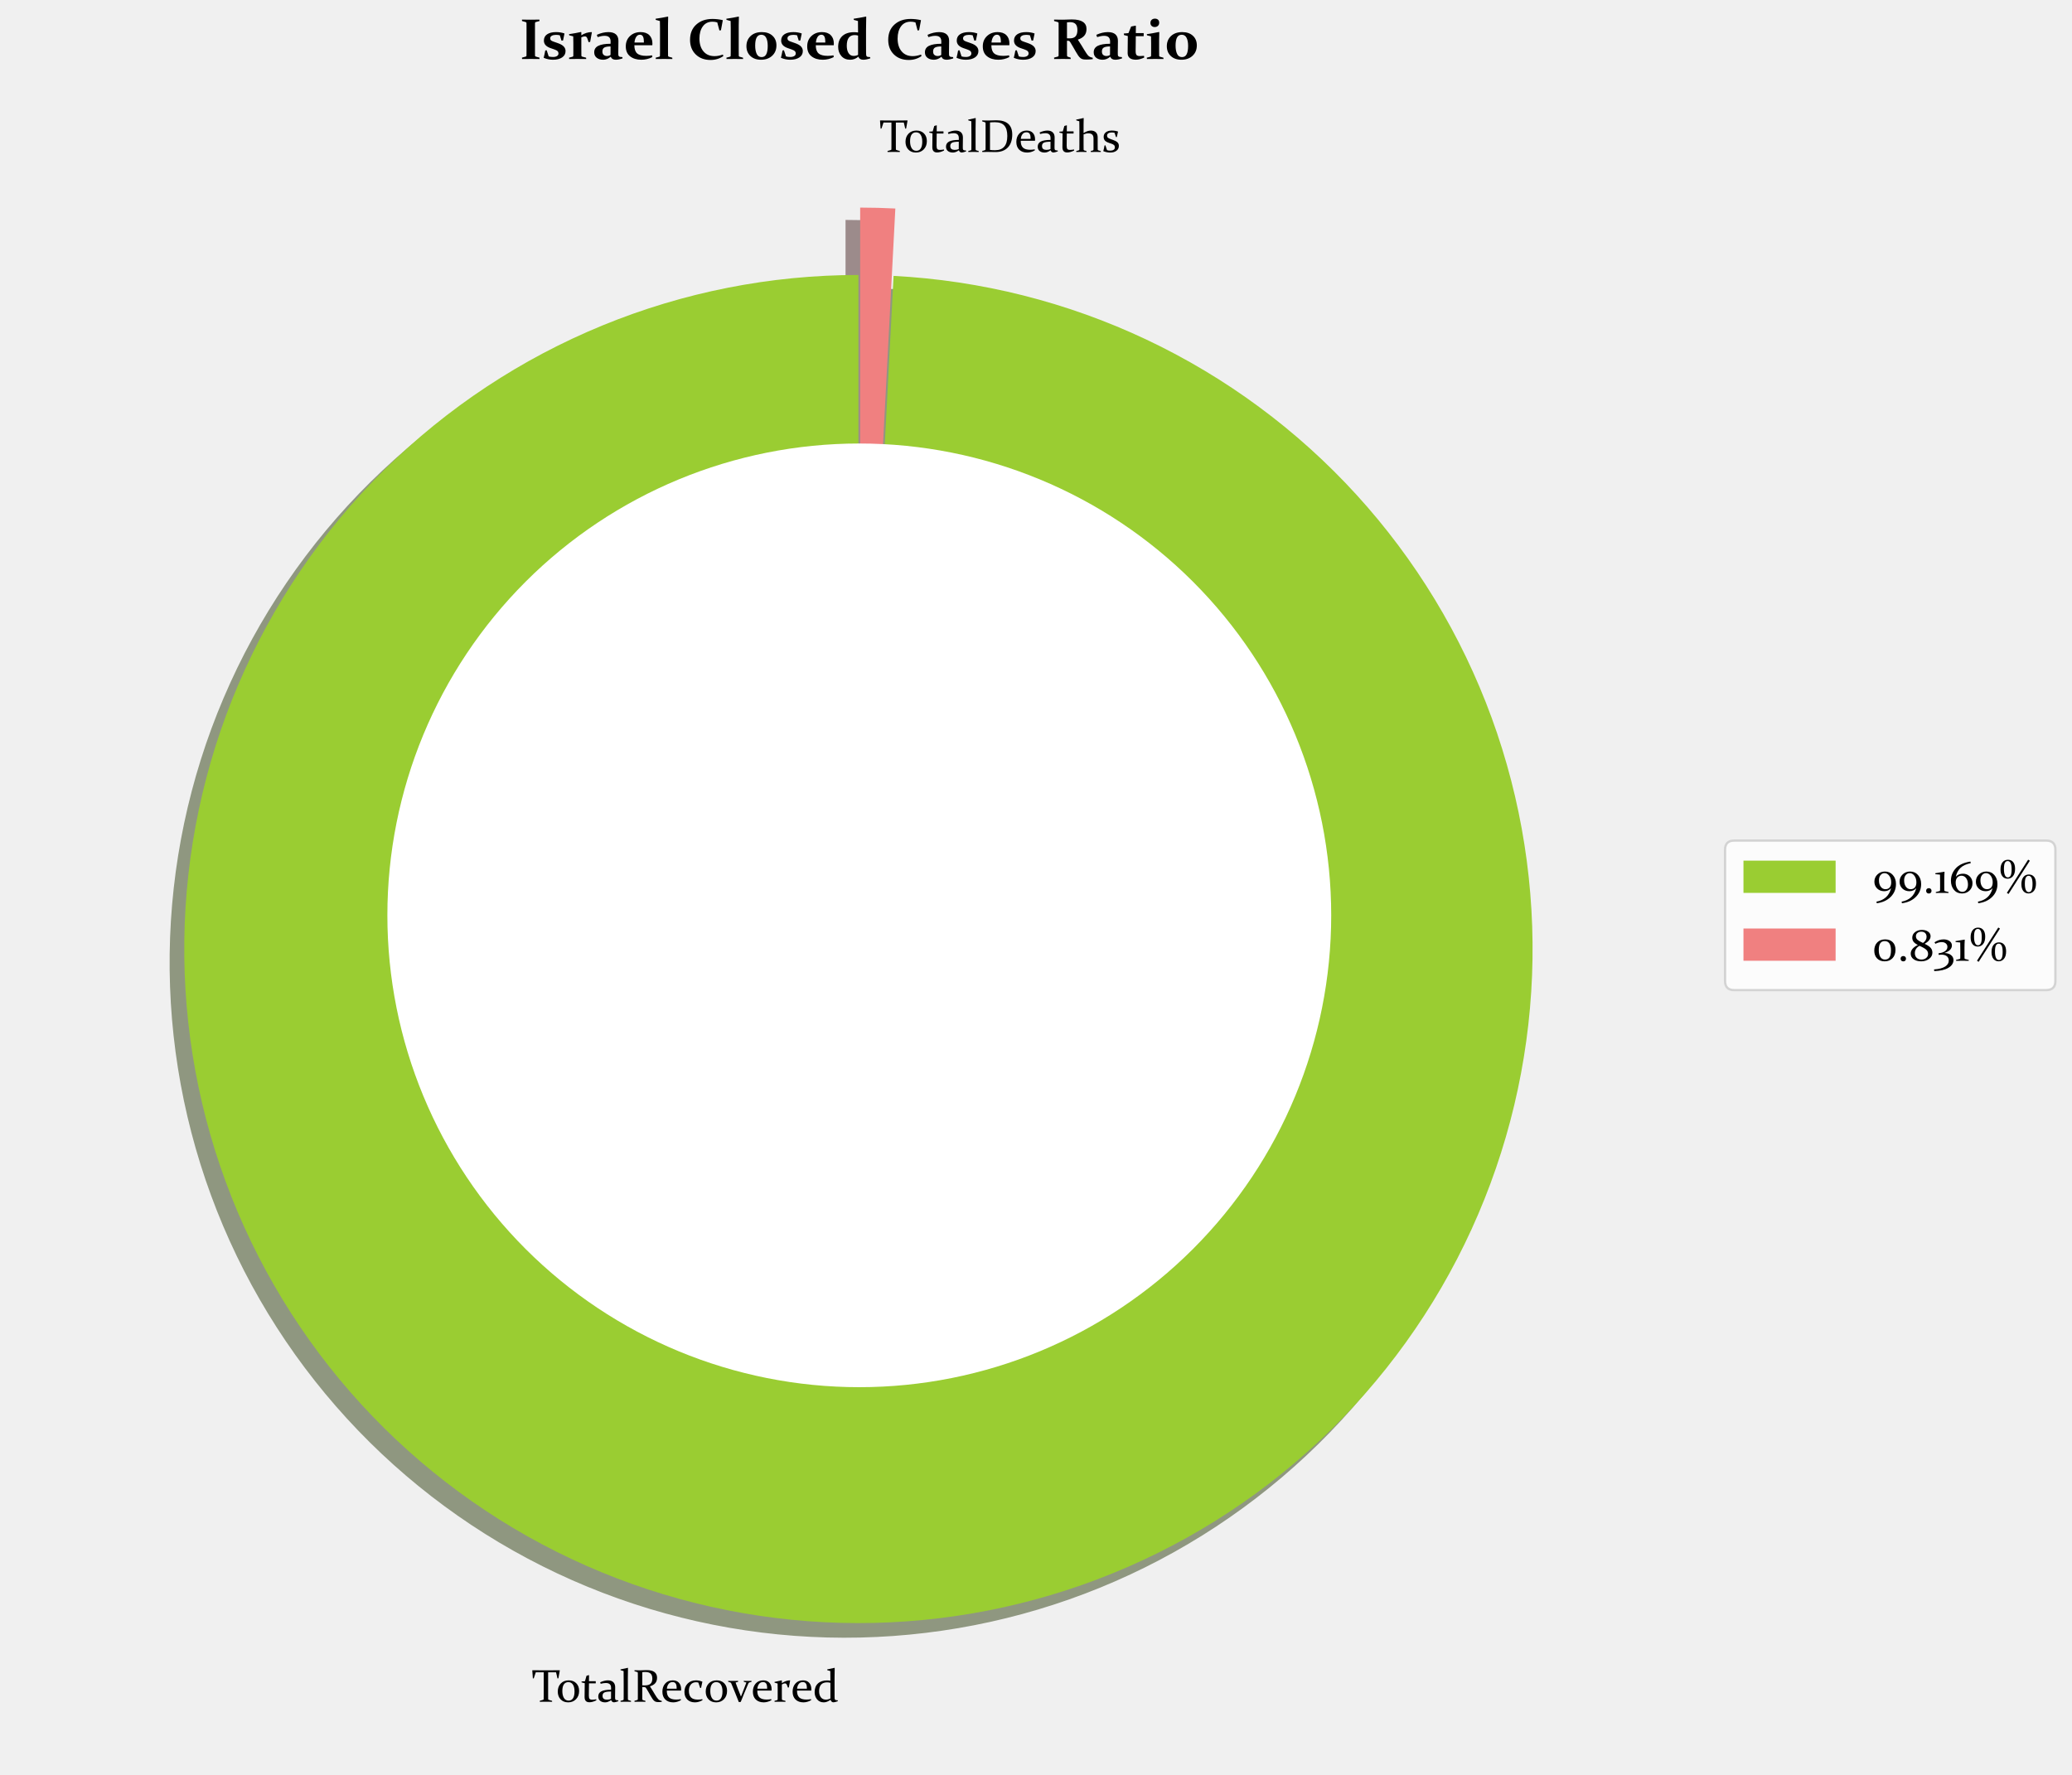
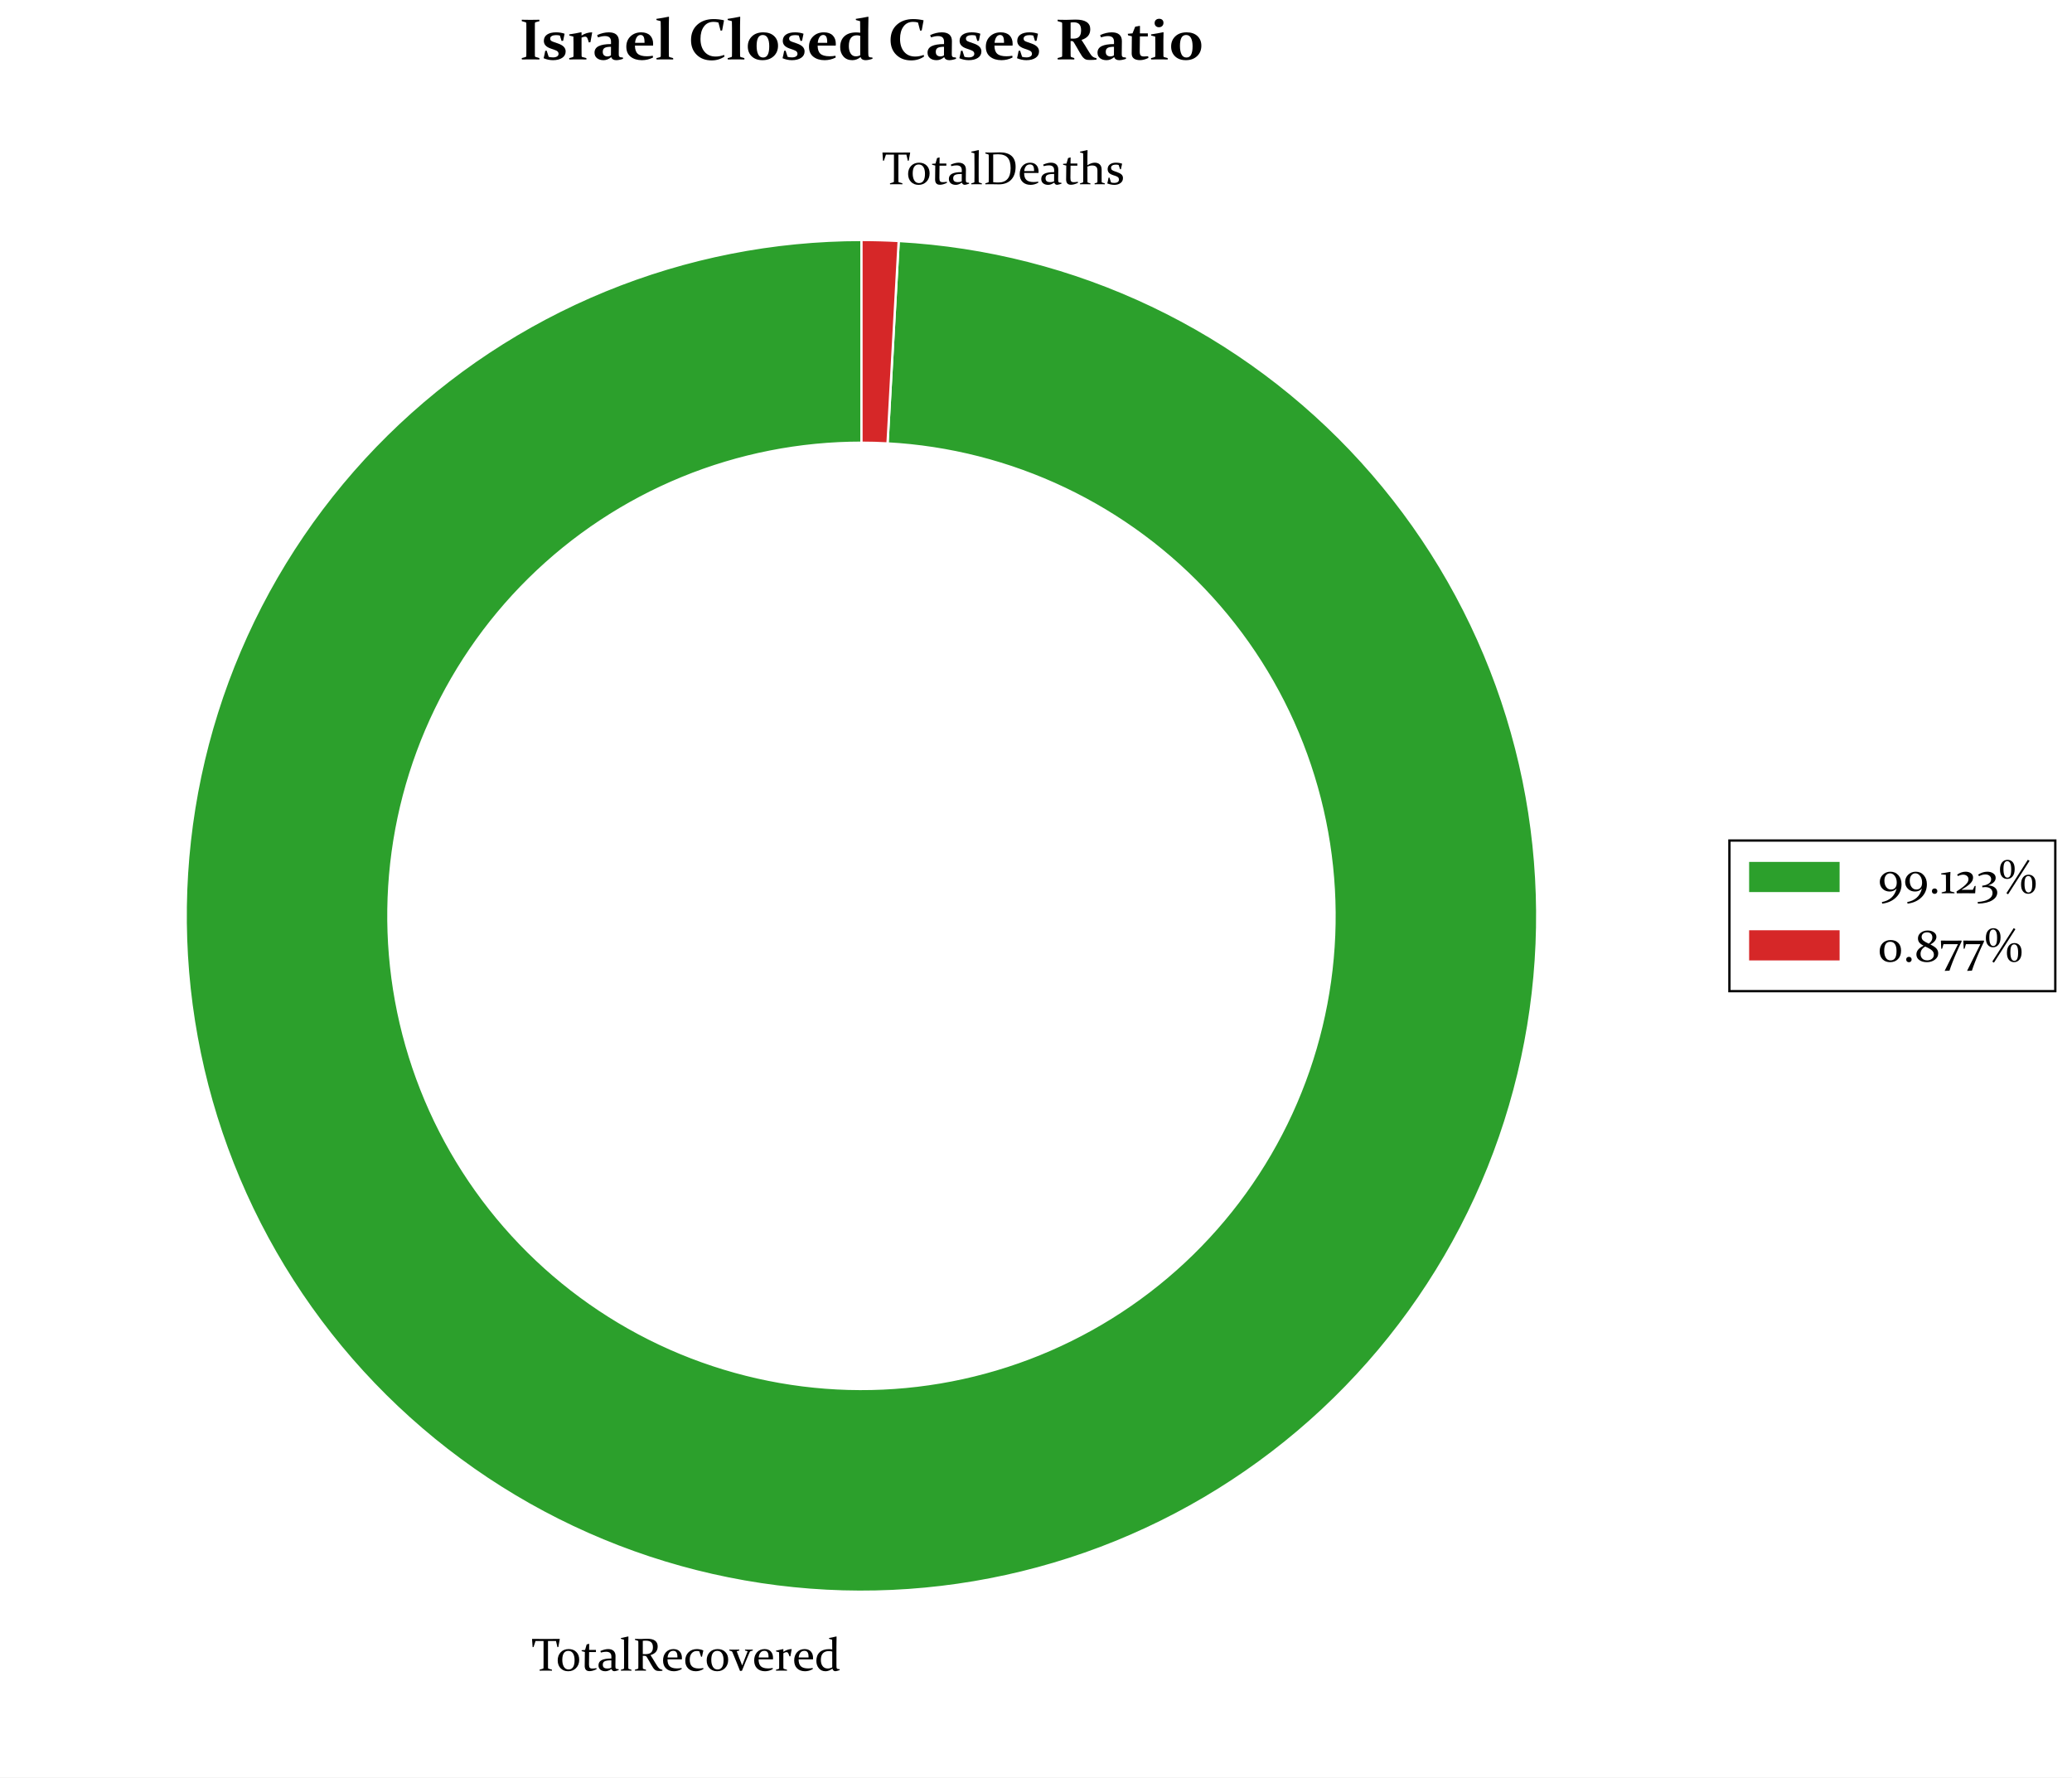
- <svg xmlns="http://www.w3.org/2000/svg" xmlns:xlink="http://www.w3.org/1999/xlink" height="770.4pt" version="1.1" viewBox="0 0 899.415 770.4" width="899.415pt">
+ <svg xmlns="http://www.w3.org/2000/svg" xmlns:xlink="http://www.w3.org/1999/xlink" height="766.08pt" version="1.1" viewBox="0 0 893.164 766.08" width="893.164pt">
  <defs>
    <style type="text/css">*{stroke-linecap:butt;stroke-linejoin:round;}</style>
  </defs>
  <g id="figure_1">
    <g id="patch_1">
-       <path d="M 0 770.4  L 899.415 770.4  L 899.415 0  L 0 0  z " style="fill:none;" />
+       <path d="M 0 766.08  L 893.164 766.08  L 893.164 0  L 0 0  z " style="fill:#ffffff;" />
    </g>
    <g id="axes_1">
      <g id="patch_2">
-         <path d="M 366.768 125.235  C 328.66 125.235 290.916 132.679 255.661 147.147  C 220.406 161.616 188.315 182.832 161.193 209.602  C 134.071 236.373 112.438 268.185 97.511 303.248  C 82.584 338.311 74.648 375.954 74.151 414.059  C 73.654 452.164 80.604 490.002 94.612 525.442  C 108.619 560.883 129.415 593.249 155.829 620.717  C 182.243 648.186 213.77 670.233 248.635 685.616  C 283.501 701 321.037 709.426 359.133 710.42  C 397.228 711.414 435.153 704.958 470.773 691.414  C 506.394 677.87 539.028 657.498 566.839 631.445  C 594.65 605.391 617.106 574.155 632.943 539.493  C 648.78 504.831 657.695 467.408 659.186 429.329  C 660.677 391.25 654.716 353.244 641.639 317.45  C 628.561 281.656 608.616 248.758 582.928 220.61  C 557.239 192.461 526.298 169.6 491.846 153.312  C 457.394 137.024 420.09 127.621 382.034 125.633  L 366.768 417.877  L 366.768 125.235  z " style="fill:#2e3e0f;opacity:0.5;stroke:#2e3e0f;stroke-linejoin:miter;" />
+         <path d="M 371.343 103.423  C 333.425 103.423 295.87 110.826 260.79 125.216  C 225.709 139.605 193.773 160.706 166.777 187.332  C 139.781 213.958 118.242 245.601 103.37 280.48  C 88.499 315.359 80.579 352.809 80.056 390.722  C 79.534 428.636 86.418 466.289 100.323 501.565  C 114.227 536.841 134.886 569.065 161.138 596.425  C 187.39 623.785 218.732 645.759 253.403 661.109  C 288.074 676.46 325.41 684.896 363.313 685.941  C 401.216 686.986 438.961 680.621 474.425 667.204  C 509.889 653.787 542.395 633.574 570.114 607.702  C 597.833 581.83 620.237 550.793 636.064 516.337  C 651.891 481.881 660.841 444.664 662.408 406.78  C 663.975 368.895 658.131 331.066 645.204 295.42  C 632.277 259.775 612.514 226.993 587.027 198.92  C 561.539 170.847 530.814 148.018 496.58 131.717  C 462.345 115.416 425.255 105.955 387.396 103.866  L 382.58 191.127  C 409.081 192.59 435.044 199.213 459.009 210.623  C 482.973 222.034 504.48 238.014 522.321 257.665  C 540.163 277.316 553.997 300.263 563.046 325.215  C 572.095 350.167 576.186 376.647 575.088 403.167  C 573.991 429.686 567.727 455.738 556.648 479.857  C 545.569 503.976 529.886 525.702 510.483 543.812  C 491.079 561.923 468.325 576.072 443.5 585.464  C 418.675 594.856 392.254 599.311 365.722 598.58  C 339.19 597.848 313.054 591.943 288.785 581.198  C 264.515 570.452 242.576 555.071 224.199 535.919  C 205.823 516.767 191.362 494.21 181.629 469.517  C 171.896 444.824 167.076 418.466 167.442 391.927  C 167.808 365.387 173.352 339.173 183.762 314.757  C 194.172 290.342 209.25 268.192 228.147 249.554  C 247.044 230.916 269.399 216.145 293.956 206.072  C 318.512 195.999 344.801 190.817 371.343 190.817  L 371.343 103.423  z " style="fill:#2ca02c;stroke:#ffffff;stroke-linejoin:miter;" />
      </g>
      <g id="patch_3">
-         <path d="M 382.797 96.379  C 380.255 96.246 377.712 96.147 375.167 96.08  C 372.622 96.014 370.077 95.981 367.532 95.981  L 367.532 388.623  L 382.797 96.379  z " style="fill:#482626;opacity:0.5;stroke:#482626;stroke-linejoin:miter;" />
-       </g>
-       <g id="patch_4">
-         <path d="M 372.621 119.382  C 334.513 119.382 296.769 126.826 261.514 141.294  C 226.259 155.763 194.168 176.979 167.046 203.75  C 139.924 230.52 118.291 262.332 103.364 297.395  C 88.436 332.458 80.501 370.101 80.004 408.206  C 79.506 446.311 86.457 484.149 100.464 519.59  C 114.472 555.03 135.268 587.396 161.682 614.865  C 188.096 642.333 219.623 664.38 254.488 679.763  C 289.354 695.147 326.89 703.573 364.986 704.567  C 403.081 705.561 441.006 699.105 476.626 685.561  C 512.247 672.017 544.881 651.645 572.692 625.592  C 600.503 599.539 622.959 568.302 638.796 533.64  C 654.633 498.979 663.548 461.555 665.039 423.476  C 666.53 385.397 660.569 347.391 647.491 311.597  C 634.414 275.803 614.469 242.906 588.781 214.757  C 563.092 186.608 532.151 163.747 497.699 147.459  C 463.247 131.171 425.943 121.769 387.887 119.781  L 372.621 412.024  L 372.621 119.382  z " style="fill:#9acd32;" />
-       </g>
-       <g id="patch_5">
-         <path d="M 388.65 90.526  C 386.108 90.394 383.565 90.294 381.02 90.228  C 378.475 90.161 375.93 90.128 373.384 90.128  L 373.385 382.77  L 388.65 90.526  z " style="fill:#f08080;" />
-       </g>
-       <g id="patch_6">
-         <path clip-path="url(#p1828c6e954)" d="M 373.003 602.247  C 427.329 602.247 479.438 580.663 517.853 542.248  C 556.268 503.833 577.852 451.724 577.852 397.397  C 577.852 343.071 556.268 290.962 517.853 252.547  C 479.438 214.132 427.329 192.548 373.003 192.548  C 318.676 192.548 266.567 214.132 228.152 252.547  C 189.737 290.962 168.153 343.071 168.153 397.397  C 168.153 451.724 189.737 503.833 228.152 542.248  C 266.567 580.663 318.676 602.247 373.003 602.247  z " style="fill:#ffffff;" />
+         <path d="M 387.396 103.866  C 384.723 103.718 382.048 103.608 379.372 103.534  C 376.696 103.46 374.02 103.423 371.343 103.423  L 371.343 190.817  C 373.217 190.817 375.09 190.843 376.963 190.895  C 378.836 190.946 380.709 191.024 382.58 191.127  L 387.396 103.866  z " style="fill:#d62728;stroke:#ffffff;stroke-linejoin:miter;" />
      </g>
      <g id="matplotlib.axis_1" />
      <g id="matplotlib.axis_2" />
      <g id="text_1">
-         <g transform="translate(230.8407 738.8056)scale(0.2 -0.2)">
+         <g transform="translate(229.1291 720.0455)scale(0.2 -0.2)">
          <defs>
            <path d="M 30.766 0  Q 24.75 0 17.484 -0.141  L 17.281 1.953  L 24.516 4.109  Q 25.734 4.438 25.781 5.609  Q 25.875 9.328 25.875 15.094  L 25.875 63.812  L 8.641 63.812  L 4.297 50.828  L 2.344 50.484  L 1.078 67.969  L 1.422 68.359  Q 13.422 68.172 24.422 68.172  L 37.453 68.172  Q 48.391 68.172 60.547 68.359  L 60.844 67.969  L 57.766 50.828  L 55.812 50.484  L 52.688 63.812  L 35.453 63.812  L 35.453 15.094  Q 35.453 9.328 35.547 5.609  Q 35.594 4.438 36.812 4.109  L 44.047 1.953  L 44.141 -0.141  Q 36.578 0 30.766 0  z " id="Constantia-84" />
            <path d="M 13.719 23.047  Q 13.719 13.922 17.141 8.172  Q 20.562 2.438 27.297 2.438  Q 33.594 2.438 36.891 7.484  Q 40.188 12.547 40.188 22.469  Q 40.188 31.781 36.719 37.156  Q 33.25 42.531 26.656 42.531  Q 20.406 42.531 17.062 37.688  Q 13.719 32.859 13.719 23.047  z M 50.141 23.484  Q 50.141 12.359 43.422 5.484  Q 36.719 -1.375 26.375 -1.375  Q 16.266 -1.375 10.031 5.094  Q 3.812 11.578 3.812 22.016  Q 3.812 32.766 10.328 39.578  Q 16.844 46.391 27.594 46.391  Q 37.75 46.391 43.938 40.109  Q 50.141 33.844 50.141 23.484  z " id="Constantia-111" />
            <path d="M 17.484 39.938  Q 17.188 23.438 17.188 13.328  Q 17.188 8.25 18.703 6.312  Q 20.219 4.391 24.469 4.391  Q 27.828 4.391 33.25 5.281  L 33.547 3.078  Q 25.094 -1.172 18.453 -1.172  Q 13.141 -1.172 10.547 1.688  Q 7.953 4.547 7.953 10.297  Q 7.953 19.781 8.297 40.234  L 1.562 41.891  L 1.266 43.891  L 8.797 44.531  L 12.156 56.344  Q 14.891 57.078 17.141 57.766  L 17.625 57.422  Q 17.484 51.516 17.484 46.391  L 17.484 44.578  L 32.172 44.578  L 32.172 39.938  z " id="Constantia-116" />
            <path d="M 30.125 22.125  Q 19.438 22.125 15.531 20.016  Q 11.625 17.922 11.625 12.938  Q 11.625 8.297 14.203 6.359  Q 16.797 4.438 21.234 4.438  Q 26.266 4.438 30.031 6.156  z M 6.453 42.234  Q 15.969 46.391 23.297 46.391  Q 30.766 46.391 34.938 42.484  Q 39.109 38.578 39.062 31.203  L 38.812 10.891  Q 38.766 8.406 38.938 6.891  Q 39.109 5.375 39.812 4.562  Q 40.531 3.766 41.938 3.438  Q 43.359 3.125 45.75 3.078  L 46 1.172  Q 43.891 0.344 40.859 -0.484  Q 37.844 -1.312 36.766 -1.312  Q 32.031 -1.312 30.281 3.562  Q 23.438 -1.375 17.391 -1.375  Q 10.594 -1.375 6.469 1.969  Q 2.344 5.328 2.344 11.422  Q 2.344 18.953 9.047 22.516  Q 15.766 26.078 30.125 26.078  L 30.172 29.891  Q 30.219 35.359 27.391 37.984  Q 24.562 40.625 18.703 40.625  Q 14.266 40.625 7.562 38.969  z " id="Constantia-97" />
            <path d="M 2.734 68.5  L 2.484 70.125  Q 11.141 71.781 18.406 73.578  L 18.844 73.188  Q 18.562 65.234 18.562 51.078  L 18.562 19.281  Q 18.562 10.547 18.656 5.219  Q 18.797 3.812 20.016 3.469  L 25.344 1.859  L 25.484 -0.141  Q 18.891 0 14.109 0  Q 9.328 0 2.781 -0.141  L 2.594 1.859  L 8.109 3.469  Q 9.328 3.859 9.422 5.031  Q 9.516 10.547 9.516 17.328  L 9.516 37.406  Q 9.516 55.562 9.328 66.547  z " id="Constantia-108" />
            <path d="M 21.781 14.984  Q 21.781 12.062 21.797 9.719  Q 21.828 7.375 21.875 5.469  Q 21.922 3.953 23.141 3.562  L 28.562 1.953  L 28.719 -0.141  Q 22.906 0 17.094 0  Q 11.188 0 4.984 -0.141  L 4.781 1.953  L 10.797 3.766  Q 12.016 4.109 12.109 5.281  Q 12.156 7.234 12.172 9.641  Q 12.203 12.062 12.203 14.984  L 12.203 54.594  Q 12.203 57.078 12.172 59.078  Q 12.156 61.078 12.109 62.703  Q 12.062 63.969 10.938 64.359  L 4.891 66.266  L 4.781 68.359  Q 11.078 68.172 17.047 68.172  Q 18.219 68.172 20.016 68.234  Q 21.828 68.312 24.422 68.406  Q 27.047 68.5 28.797 68.547  Q 30.562 68.609 31.594 68.609  Q 42.719 68.609 48.281 64.406  Q 53.859 60.203 53.859 52.156  Q 53.859 44.875 50.047 40.359  Q 46.234 35.844 38.422 33.406  Q 41.5 28.719 44.094 24.344  Q 46.688 19.969 48.906 16.328  Q 51.125 12.703 52.969 9.906  Q 54.828 7.125 56.453 5.516  Q 57.281 4.688 58.109 4.078  Q 58.938 3.469 59.844 3.078  Q 60.75 2.688 61.75 2.391  Q 62.75 2.094 63.969 1.812  L 64.109 -0.344  Q 60.594 -0.781 58.203 -0.781  Q 56.203 -0.781 54.688 -0.688  Q 53.172 -0.594 52 -0.297  Q 50.828 0 49.875 0.453  Q 48.922 0.922 48 1.656  Q 46 3.172 44.062 6.031  Q 42.141 8.891 40.062 12.5  Q 37.984 16.109 35.734 20.188  Q 33.5 24.266 31 28.172  Q 30.281 29.344 29.766 30.031  Q 29.25 30.719 28.641 31.109  Q 28.031 31.5 27.219 31.641  Q 26.422 31.781 25.141 31.844  L 21.781 31.938  z M 21.781 35.594  Q 24.75 35.453 27.297 35.453  Q 35.75 35.453 39.672 39.031  Q 43.609 42.625 43.609 50.297  Q 43.609 57.719 39.844 61.125  Q 36.078 64.547 28.078 64.547  Q 26.703 64.547 25.141 64.453  Q 23.578 64.359 21.781 64.156  z " id="Constantia-82" />
            <path d="M 44.047 3.469  Q 39.891 0.875 35.5 -0.25  Q 31.109 -1.375 27.344 -1.375  Q 16.609 -1.375 10.203 4.75  Q 3.812 10.891 3.812 21.781  Q 3.812 32.625 9.938 39.5  Q 16.062 46.391 26.312 46.391  Q 34.906 46.391 39.688 41.234  Q 44.484 36.078 44.484 27  Q 44.484 25.641 44.344 24.219  L 13.375 24.219  Q 13.375 13.719 18.312 9.203  Q 23.25 4.688 33.734 4.688  Q 38.422 4.688 43.75 5.562  z M 34.766 28.266  L 34.766 29.734  Q 34.766 36.672 32.547 39.641  Q 30.328 42.625 25.922 42.625  Q 20.125 42.625 17.047 38.422  Q 13.969 34.234 13.578 28.266  z " id="Constantia-101" />
            <path d="M 42.969 3.469  Q 39.938 1.422 35.469 0.016  Q 31 -1.375 26.609 -1.375  Q 16.062 -1.375 9.906 4.797  Q 3.766 10.984 3.766 21.297  Q 3.766 32.469 10.734 39.422  Q 17.719 46.391 28.812 46.391  Q 35.984 46.391 42.719 43.453  Q 41.109 36.922 39.844 30.078  L 37.938 29.781  L 33.984 41.5  Q 31.734 42.281 28.906 42.281  Q 21.625 42.281 17.516 37.203  Q 13.422 32.125 13.422 23.781  Q 13.422 13.969 18.062 9.281  Q 22.703 4.594 32.766 4.594  Q 37.406 4.594 42.672 5.516  z " id="Constantia-99" />
            <path d="M -1.516 45.266  Q 4.641 45.125 9.422 45.125  Q 13.812 45.125 19.969 45.266  L 20.172 43.266  L 14.5 41.703  Q 18.5 30.328 23.781 17.531  Q 25.141 14.156 26.219 11.078  Q 27.297 14.156 28.719 17.484  Q 33.156 28.422 38.031 41.703  L 32.469 43.266  L 32.281 45.266  Q 36.234 45.125 40.531 45.125  Q 44.922 45.125 49.031 45.266  L 49.219 43.266  L 44.344 41.844  Q 43.219 41.453 42.438 39.938  Q 38.578 31 33.469 18.672  Q 28.375 6.344 25.781 -0.344  L 21.625 -0.781  Q 18.953 6.297 13.891 18.594  Q 8.844 30.906 5.219 39.703  Q 4.438 41.406 3.078 41.891  L -1.422 43.266  z " id="Constantia-118" />
            <path d="M 2.828 42.969  Q 10.984 44.531 18.312 46.391  L 18.797 46.047  L 18.797 40.328  Q 27.828 46.391 36.531 46.391  L 36.766 46.094  Q 35.359 38.812 33.984 31  L 32.031 30.672  Q 30.672 34.812 29.391 37.328  Q 28.125 39.844 25.391 39.844  Q 22.75 39.844 18.797 37.406  L 18.797 16.266  Q 18.797 8.641 18.891 5.375  Q 18.953 4.047 20.125 3.719  L 26.609 1.859  L 26.766 -0.141  Q 19.141 0 14.359 0  Q 9.578 0 3.031 -0.141  L 2.828 1.859  L 8.5 3.516  Q 9.672 3.906 9.719 5.031  Q 9.766 7.125 9.766 11.031  L 9.766 27.688  Q 9.766 35.641 9.578 39.547  L 3.078 41.312  z " id="Constantia-114" />
            <path d="M 37.938 41.016  Q 34.672 42.047 30.609 42.047  Q 22.219 42.047 17.812 37.281  Q 13.422 32.516 13.422 22.859  Q 13.422 14.5 17.328 9.5  Q 21.234 4.5 28.375 4.5  Q 32.953 4.5 37.938 7.031  z M 30.906 70.125  Q 39.594 71.781 46.828 73.578  L 47.266 73.188  Q 46.969 62.75 46.969 50.734  L 46.969 24.172  Q 46.969 17.438 47.016 10.844  Q 47.016 8.344 47.188 6.828  Q 47.359 5.328 48.047 4.516  Q 48.734 3.719 50.078 3.422  Q 51.422 3.125 53.859 3.078  L 54.109 1.172  Q 51.953 0.344 48.953 -0.484  Q 45.953 -1.312 44.875 -1.312  Q 39.938 -1.312 38.234 4.25  Q 30.672 -1.375 23.531 -1.375  Q 14.5 -1.375 9.109 5.047  Q 3.719 11.469 3.719 20.844  Q 3.719 32.953 10.891 39.594  Q 18.062 46.234 30.953 46.234  Q 34.078 46.234 37.938 45.562  Q 37.938 56.344 37.75 66.547  L 31.156 68.5  z " id="Constantia-100" />
          </defs>
          <use xlink:href="#Constantia-84" />
          <use x="52.578" xlink:href="#Constantia-111" />
          <use x="106.631" xlink:href="#Constantia-116" />
          <use x="141.934" xlink:href="#Constantia-97" />
          <use x="189.932" xlink:href="#Constantia-108" />
          <use x="218.008" xlink:href="#Constantia-82" />
          <use x="279.643" xlink:href="#Constantia-101" />
          <use x="327.543" xlink:href="#Constantia-99" />
          <use x="373.686" xlink:href="#Constantia-111" />
          <use x="427.738" xlink:href="#Constantia-118" />
          <use x="476.029" xlink:href="#Constantia-101" />
          <use x="523.93" xlink:href="#Constantia-114" />
          <use x="562.26" xlink:href="#Constantia-101" />
          <use x="610.16" xlink:href="#Constantia-100" />
        </g>
      </g>
      <g id="text_2">
-         <g transform="translate(381.7835 65.9577)scale(0.2 -0.2)">
+         <g transform="translate(380.1751 79.39778)scale(0.2 -0.2)">
          <defs>
            <path d="M 17.094 0  Q 11.188 0 4.984 -0.141  L 4.781 1.953  L 10.797 3.766  Q 12.062 4.156 12.109 5.281  Q 12.156 7.234 12.172 9.641  Q 12.203 12.062 12.203 14.984  L 12.203 54.594  Q 12.203 57.078 12.172 59.078  Q 12.156 61.078 12.109 62.703  Q 12.062 63.969 10.938 64.359  L 4.891 66.266  L 4.781 68.359  Q 11.078 68.172 17.047 68.172  Q 21.922 68.172 26.453 68.406  Q 31 68.656 35.797 68.656  Q 52.875 68.656 61.469 60.859  Q 70.062 53.078 70.062 37.75  Q 70.062 19.672 60.516 9.688  Q 50.984 -0.297 33.734 -0.297  Q 29 -0.297 25.281 -0.141  Q 21.578 0 17.094 0  z M 21.781 4.344  Q 24.656 3.953 27.406 3.828  Q 30.172 3.719 32.953 3.719  Q 45.844 3.719 52.578 11.297  Q 59.328 18.891 59.328 34.578  Q 59.328 49.812 52.922 57.156  Q 46.531 64.5 32.672 64.5  Q 30.469 64.5 27.797 64.406  Q 25.141 64.312 21.781 64.062  z " id="Constantia-68" />
            <path d="M 2.484 70.125  Q 10.453 71.688 18.406 73.578  L 18.844 73.188  Q 18.609 68.609 18.578 60.109  Q 18.562 51.609 18.562 40.922  Q 27.047 46.391 34.375 46.391  Q 41.156 46.391 45.156 42.594  Q 49.172 38.812 49.172 31.5  L 49.172 14.266  Q 49.172 8.641 49.266 5.219  Q 49.312 3.953 50.484 3.516  L 55.953 1.859  L 56.062 -0.141  Q 49.609 0 44.828 0  Q 40.047 0 34.188 -0.141  L 33.984 1.859  L 38.812 3.266  Q 39.984 3.656 40.094 4.781  Q 40.141 5.469 40.141 7.859  L 40.141 29.156  Q 40.141 35.156 37.25 37.766  Q 34.375 40.375 28.766 40.375  Q 23.922 40.375 18.562 38.031  L 18.562 16.109  Q 18.562 10.062 18.656 5.031  Q 18.703 3.656 19.875 3.328  L 24.953 1.859  L 25.047 -0.141  Q 18.891 0 14.109 0  Q 9.328 0 2.781 -0.141  L 2.594 1.859  L 8.109 3.469  Q 9.375 3.859 9.422 5.031  Q 9.516 9.719 9.516 17  L 9.516 37.406  Q 9.516 47.359 9.484 55.031  Q 9.469 62.703 9.328 66.547  L 2.734 68.5  z " id="Constantia-104" />
            <path d="M 27.875 41.453  Q 25.047 42.234 21.734 42.234  Q 17.141 42.234 14.328 40.453  Q 11.531 38.672 11.531 35.594  Q 11.531 32.625 13.359 30.906  Q 15.188 29.203 20.172 27.547  L 24.172 26.172  Q 30.906 23.875 34.047 20.922  Q 37.203 17.969 37.203 13.188  Q 37.203 6.391 31.922 2.5  Q 26.656 -1.375 18.609 -1.375  Q 11.188 -1.375 3.422 1.656  Q 5.078 8.016 6.109 14.062  L 8.016 14.359  L 11.531 3.859  Q 14.312 2.781 18.609 2.781  Q 23.141 2.781 25.844 4.641  Q 28.562 6.5 28.562 9.859  Q 28.562 12.984 26.734 14.797  Q 24.906 16.609 20.906 17.922  L 15.828 19.625  Q 9.234 21.828 6.719 24.922  Q 4.203 28.031 4.203 32.625  Q 4.203 39.016 9.062 42.703  Q 13.922 46.391 21.875 46.391  Q 29.297 46.391 35.359 44.234  Q 33.984 38.672 32.859 32.469  L 31 32.125  z " id="Constantia-115" />
          </defs>
          <use xlink:href="#Constantia-84" />
          <use x="52.578" xlink:href="#Constantia-111" />
          <use x="106.631" xlink:href="#Constantia-116" />
          <use x="141.934" xlink:href="#Constantia-97" />
          <use x="189.932" xlink:href="#Constantia-108" />
          <use x="218.008" xlink:href="#Constantia-68" />
          <use x="293.105" xlink:href="#Constantia-101" />
          <use x="341.006" xlink:href="#Constantia-97" />
          <use x="389.004" xlink:href="#Constantia-116" />
          <use x="424.307" xlink:href="#Constantia-104" />
          <use x="482.266" xlink:href="#Constantia-115" />
        </g>
      </g>
      <g id="text_3">
-         <g transform="translate(225.5066 25.59453)scale(0.25 -0.25)">
+         <g transform="translate(223.8466 25.59453)scale(0.25 -0.25)">
          <defs>
            <path d="M 26.859 15.328  Q 26.859 12.406 26.875 10.016  Q 26.906 7.625 26.953 5.719  Q 27 4.438 28.609 4  L 34.625 2.297  L 34.766 -0.141  Q 27.984 0 19.734 0  Q 11.188 0 4.5 -0.141  L 4.25 2.297  L 10.797 4.109  Q 12.016 4.438 12.109 5.609  Q 12.156 7.562 12.172 9.984  Q 12.203 12.406 12.203 15.328  L 12.203 54.25  Q 12.203 56.688 12.172 58.688  Q 12.156 60.688 12.109 62.359  Q 12.062 63.625 10.938 63.969  L 4.391 65.875  L 4.25 68.359  Q 11.031 68.172 19.281 68.172  Q 27.781 68.172 34.516 68.359  L 34.766 65.875  L 28.219 64.062  Q 27.047 63.766 26.953 62.594  Q 26.906 60.844 26.875 58.812  Q 26.859 56.781 26.859 54.438  z " id="Constantia-Bold-73" />
            <path d="M 31.938 41.109  Q 28.859 41.844 25.297 41.844  Q 20.844 41.844 18.031 40.281  Q 15.234 38.719 15.234 35.844  Q 15.234 33.641 16.453 32.438  Q 17.672 31.25 20.656 30.219  L 28.469 27.484  Q 35.453 25.094 38.672 21.703  Q 41.891 18.312 41.891 13.766  Q 41.891 6.594 35.859 2.609  Q 29.828 -1.375 20.016 -1.375  Q 11.812 -1.375 3.906 2  Q 5.562 8.547 6.641 14.703  L 9.125 15.094  L 12.641 4.438  Q 15.625 3.422 20.125 3.422  Q 24.359 3.422 27 5.031  Q 29.641 6.641 29.641 9.516  Q 29.641 11.922 28.047 13.547  Q 26.469 15.188 21.734 16.797  L 15.766 18.844  Q 10.062 20.844 7.172 24.047  Q 4.297 27.25 4.297 31.891  Q 4.297 39.016 9.906 42.812  Q 15.531 46.625 25.391 46.625  Q 33.5 46.625 40.047 44.234  Q 38.578 37.844 37.547 32.125  L 34.859 31.734  z " id="Constantia-Bold-115" />
            <path d="M 2.297 43.062  Q 13.578 44.734 22.906 46.781  L 23.641 46.391  L 23.641 41.109  Q 32.281 46.625 41.703 46.625  L 41.938 46.297  Q 40.375 38.531 38.969 29.688  L 36.141 29.203  Q 34.859 34.031 33.641 36.609  Q 32.422 39.203 29.828 39.203  Q 27.344 39.203 23.641 37.547  L 23.641 16.609  Q 23.641 9.031 23.734 5.766  Q 23.781 4.391 24.953 4.047  L 31.938 2.203  L 32.078 -0.141  Q 23.969 0 16.609 0  Q 9.578 0 2.547 -0.141  L 2.297 2.203  L 8.5 3.906  Q 9.672 4.25 9.719 5.375  Q 9.766 7.469 9.766 11.375  L 9.766 27.688  Q 9.766 35.641 9.578 39.266  L 2.594 41.062  z " id="Constantia-Bold-114" />
            <path d="M 31 21.734  Q 23.344 21.734 20.062 19.781  Q 16.797 17.828 16.797 13.094  Q 16.797 8.797 19.109 6.953  Q 21.438 5.125 24.609 5.125  Q 28.219 5.125 30.906 6.984  z M 7.125 41.891  Q 17.531 46.625 27.156 46.625  Q 35.938 46.625 40.297 42.688  Q 44.672 38.766 44.625 31.391  L 44.391 11.078  Q 44.281 8.594 44.469 7.078  Q 44.672 5.562 45.375 4.75  Q 46.094 3.953 47.484 3.609  Q 48.875 3.266 51.516 3.219  L 51.812 0.984  Q 44.969 -1.375 40.047 -1.375  Q 33.406 -1.375 31.297 3.859  Q 25.094 -1.375 18.172 -1.375  Q 11.375 -1.375 6.984 2.016  Q 2.594 5.422 2.594 11.578  Q 2.594 19.234 9.688 22.797  Q 16.797 26.375 31 26.375  L 31.062 30.031  Q 31.109 35.25 28.547 37.719  Q 25.984 40.188 20.562 40.188  Q 15.531 40.188 8.5 37.984  z " id="Constantia-Bold-97" />
            <path d="M 49.906 3.219  Q 40.875 -1.375 30.859 -1.375  Q 18.953 -1.375 11.406 4.516  Q 3.859 10.406 3.859 21.875  Q 3.859 32.812 11.109 39.719  Q 18.359 46.625 29.594 46.625  Q 39.406 46.625 44.75 41.328  Q 50.094 36.031 50.094 26.703  Q 50.094 25.297 49.953 23.781  L 18.75 23.781  Q 18.75 13.969 23.562 9.672  Q 28.375 5.375 39.359 5.375  Q 44.672 5.375 49.516 6.297  z M 35.25 28.516  L 35.25 29.688  Q 35.25 36.328 33.562 39.203  Q 31.891 42.094 28.422 42.094  Q 24.266 42.094 21.797 38.109  Q 19.344 34.125 18.953 28.516  z " id="Constantia-Bold-101" />
            <path d="M 1.859 69.828  Q 14.062 71.625 23.141 73.578  L 23.688 73.188  Q 23.391 66.453 23.391 58.844  L 23.391 13.672  Q 23.391 7.859 23.484 5.562  Q 23.578 4.25 24.703 3.906  L 30.812 2.203  L 30.953 -0.141  Q 23.734 0 16.609 0  Q 9.328 0 2.25 -0.141  L 2 2.203  L 8.203 3.906  Q 9.328 4.203 9.422 5.375  Q 9.516 7.281 9.516 11.766  L 9.516 54.109  Q 9.516 60.5 9.328 65.875  L 2.156 67.828  z " id="Constantia-Bold-108" />
            <path id="Constantia-Bold-32" />
            <path d="M 58.5 49.906  L 55.812 49.469  L 52.094 63.484  Q 48.25 64.703 43.75 64.703  Q 32.953 64.703 27.047 56.609  Q 21.141 48.531 21.141 35.453  Q 21.141 21.484 28.094 13.188  Q 35.062 4.891 47.406 4.891  Q 54.297 4.891 61.922 7.672  L 62.547 4.891  Q 52.781 -1.766 40.484 -1.766  Q 24.516 -1.766 14.672 7.859  Q 4.828 17.484 4.828 33.203  Q 4.828 49.953 15.625 59.719  Q 26.422 69.484 43.797 69.484  Q 52.391 69.484 61.375 67.484  L 61.672 67  z " id="Constantia-Bold-67" />
            <path d="M 19.047 23.188  Q 19.047 14.312 21.703 8.766  Q 24.359 3.219 30.219 3.219  Q 35.688 3.219 38.25 8.094  Q 40.828 12.984 40.828 22.609  Q 40.828 31.641 38.109 36.844  Q 35.406 42.047 29.641 42.047  Q 24.266 42.047 21.656 37.359  Q 19.047 32.672 19.047 23.188  z M 55.953 23.578  Q 55.953 12.453 48.531 5.531  Q 41.109 -1.375 29.203 -1.375  Q 17.625 -1.375 10.734 5.141  Q 3.859 11.672 3.859 22.219  Q 3.859 32.906 11.078 39.766  Q 18.312 46.625 30.609 46.625  Q 42.281 46.625 49.109 40.297  Q 55.953 33.984 55.953 23.578  z " id="Constantia-Bold-111" />
            <path d="M 38.422 40.578  Q 35.797 41.5 32.516 41.5  Q 25.828 41.5 22.312 36.891  Q 18.797 32.281 18.797 23  Q 18.797 14.938 21.922 10.109  Q 25.047 5.281 30.719 5.281  Q 34.906 5.281 38.422 7.078  z M 30.719 69.828  Q 42.625 71.625 52 73.578  L 52.594 73.188  Q 52.25 62.75 52.25 50.734  L 52.25 24.172  Q 52.25 17.781 52.297 10.984  Q 52.297 8.5 52.484 6.984  Q 52.688 5.469 53.344 4.656  Q 54 3.859 55.359 3.562  Q 56.734 3.266 59.375 3.219  L 59.672 1.078  Q 52.547 -1.375 47.516 -1.375  Q 40.969 -1.375 38.922 3.953  Q 32.516 -1.375 24.75 -1.375  Q 15.094 -1.375 9.469 5  Q 3.859 11.375 3.859 20.953  Q 3.859 33.156 11.109 39.812  Q 18.359 46.484 31.391 46.484  Q 34.625 46.484 38.422 45.953  Q 38.422 56.25 38.234 65.875  L 31.062 67.828  z " id="Constantia-Bold-100" />
            <path d="M 26.703 15.328  Q 26.703 12.406 26.734 10.078  Q 26.766 7.766 26.812 5.859  Q 26.859 4.297 27.938 3.953  L 33.016 2.297  L 33.156 -0.141  Q 27.734 0 19.734 0  Q 11.188 0 4.5 -0.141  L 4.25 2.297  L 10.797 4.109  Q 12.016 4.438 12.109 5.609  Q 12.156 7.562 12.172 9.984  Q 12.203 12.406 12.203 15.328  L 12.203 54.25  Q 12.203 56.688 12.172 58.688  Q 12.156 60.688 12.109 62.359  Q 12.062 63.625 10.938 63.969  L 4.391 65.875  L 4.25 68.359  Q 11.078 68.172 18.266 68.172  Q 19.781 68.172 22.016 68.234  Q 24.266 68.312 27.484 68.406  Q 30.422 68.5 32.391 68.547  Q 34.375 68.609 35.5 68.609  Q 48.047 68.609 54.312 64.406  Q 60.594 60.203 60.594 52.156  Q 60.594 44.875 56.766 40.406  Q 52.938 35.938 45.516 33.547  Q 49.609 27.484 51.828 23.719  Q 54.047 19.969 56.297 16.328  Q 58.547 12.703 60.375 9.906  Q 62.203 7.125 63.812 5.516  Q 64.703 4.781 65.5 4.25  Q 66.312 3.719 67.188 3.328  Q 68.062 2.938 69.062 2.656  Q 70.062 2.391 71.297 2.156  L 71.484 -0.344  Q 66.703 -1.031 60.547 -1.031  Q 55.672 -1.031 53.719 -0.391  Q 51.766 0.25 50.25 1.422  Q 48 3.172 46.109 6  Q 44.234 8.844 42.141 12.406  Q 40.047 15.969 37.812 19.969  Q 35.594 23.969 33.156 27.875  Q 32.422 29 31.953 29.734  Q 31.5 30.469 31.031 30.828  Q 30.562 31.203 30.047 31.375  Q 29.547 31.547 28.766 31.594  L 26.703 31.641  z M 26.703 35.891  Q 29.297 35.75 31.391 35.75  Q 38.328 35.75 41.547 39.234  Q 44.781 42.719 44.781 50.141  Q 44.781 57.328 41.672 60.625  Q 38.578 63.922 32.031 63.922  Q 30.906 63.922 29.609 63.812  Q 28.328 63.719 26.703 63.531  z " id="Constantia-Bold-82" />
            <path d="M 22.125 39.547  Q 21.828 24.312 21.828 13.719  Q 21.828 8.797 23.344 6.906  Q 24.859 5.031 29.156 5.031  Q 32.469 5.031 36.375 5.422  L 36.766 2.484  Q 29 -1.312 22.266 -1.312  Q 15.438 -1.312 11.688 1.531  Q 7.953 4.391 7.953 10.156  Q 7.953 20.312 8.25 39.797  L 1.656 41.5  L 1.219 44.141  L 9.375 44.875  L 14.016 56.344  Q 18.172 57.078 21.578 57.766  L 22.266 57.422  Q 22.125 51.516 22.125 44.875  L 35.797 44.875  L 35.797 39.547  z " id="Constantia-Bold-116" />
            <path d="M 23.781 62.984  Q 23.781 59.625 21.609 57.516  Q 19.438 55.422 15.922 55.422  Q 12.703 55.422 10.625 57.391  Q 8.547 59.375 8.547 62.547  Q 8.547 66.016 10.734 68.016  Q 12.938 70.016 16.453 70.016  Q 19.672 70.016 21.719 68.188  Q 23.781 66.359 23.781 62.984  z M 2.297 43.062  Q 14.312 44.875 23.391 46.828  L 23.922 46.438  Q 23.641 39.703 23.641 32.078  L 23.641 13.672  Q 23.641 7.859 23.734 5.562  Q 23.828 4.25 24.953 3.906  L 31.062 2.203  L 31.203 -0.141  Q 23.969 0 16.844 0  Q 9.578 0 2.484 -0.141  L 2.25 2.203  L 8.453 3.906  Q 9.578 4.203 9.672 5.375  Q 9.766 7.281 9.766 11.766  L 9.766 27.484  Q 9.766 33.891 9.578 39.266  L 2.594 41.062  z " id="Constantia-Bold-105" />
          </defs>
          <use xlink:href="#Constantia-Bold-73" />
          <use x="38.062" xlink:href="#Constantia-Bold-115" />
          <use x="83.717" xlink:href="#Constantia-Bold-114" />
          <use x="127.125" xlink:href="#Constantia-Bold-97" />
          <use x="180.689" xlink:href="#Constantia-Bold-101" />
          <use x="234.449" xlink:href="#Constantia-Bold-108" />
          <use x="267.359" xlink:href="#Constantia-Bold-32" />
          <use x="291.285" xlink:href="#Constantia-Bold-67" />
          <use x="357.252" xlink:href="#Constantia-Bold-108" />
          <use x="390.162" xlink:href="#Constantia-Bold-111" />
          <use x="450.025" xlink:href="#Constantia-Bold-115" />
          <use x="495.68" xlink:href="#Constantia-Bold-101" />
          <use x="549.439" xlink:href="#Constantia-Bold-100" />
          <use x="611.451" xlink:href="#Constantia-Bold-32" />
          <use x="635.377" xlink:href="#Constantia-Bold-67" />
          <use x="701.344" xlink:href="#Constantia-Bold-97" />
          <use x="754.908" xlink:href="#Constantia-Bold-115" />
          <use x="800.562" xlink:href="#Constantia-Bold-101" />
          <use x="854.322" xlink:href="#Constantia-Bold-115" />
          <use x="899.977" xlink:href="#Constantia-Bold-32" />
          <use x="923.902" xlink:href="#Constantia-Bold-82" />
          <use x="994.41" xlink:href="#Constantia-Bold-97" />
          <use x="1047.975" xlink:href="#Constantia-Bold-116" />
          <use x="1086.939" xlink:href="#Constantia-Bold-105" />
          <use x="1120.094" xlink:href="#Constantia-Bold-111" />
        </g>
      </g>
      <g id="legend_1">
-         <g id="patch_7">
-           <path d="M 752.805 429.86  L 888.215 429.86  Q 892.215 429.86 892.215 425.86  L 892.215 368.935  Q 892.215 364.935 888.215 364.935  L 752.805 364.935  Q 748.805 364.935 748.805 368.935  L 748.805 425.86  Q 748.805 429.86 752.805 429.86  z " style="fill:#ffffff;opacity:0.8;stroke:#cccccc;stroke-linejoin:miter;" />
+         <g id="patch_4">
+           <path d="M 745.485 427.2  L 885.964 427.2  L 885.964 362.275  L 745.485 362.275  z " style="fill:#ffffff;stroke:#000000;stroke-linejoin:miter;" />
        </g>
-         <g id="patch_8">
-           <path d="M 756.805 387.65  L 796.805 387.65  L 796.805 373.65  L 756.805 373.65  z " style="fill:#9acd32;" />
+         <g id="patch_5">
+           <path d="M 753.485 384.99  L 793.485 384.99  L 793.485 370.99  L 753.485 370.99  z " style="fill:#2ca02c;stroke:#ffffff;stroke-linejoin:miter;" />
        </g>
        <g id="text_4">
-           <g transform="translate(812.8055 387.6504)scale(0.2 -0.2)">
+           <g transform="translate(809.4855 384.9904)scale(0.2 -0.2)">
            <defs>
              <path d="M 8.641 -19  Q 20.906 -16.797 28.984 -9.672  Q 37.062 -2.547 40.375 10.109  L 40.281 10.156  Q 34.578 3.656 25.438 3.656  Q 16.312 3.656 10.234 9.484  Q 4.156 15.328 4.156 24.312  Q 4.156 33.688 10.797 40.031  Q 17.438 46.391 27.047 46.391  Q 37.547 46.391 44.266 38.75  Q 50.984 31.109 50.984 19.188  Q 50.984 2.828 39.578 -8.594  Q 28.172 -20.016 9.328 -22.469  z M 14.062 27.25  Q 14.062 18.562 18.016 13.281  Q 21.969 8.016 28.125 8.016  Q 34.234 8.016 37.453 11.938  Q 40.672 15.875 40.672 22.906  Q 40.672 31.453 36.422 37.156  Q 32.172 42.875 26.219 42.875  Q 20.953 42.875 17.5 38.641  Q 14.062 34.422 14.062 27.25  z " id="Constantia-57" />
              <path d="M 13.094 10.25  Q 15.625 10.25 17.25 8.656  Q 18.891 7.078 18.891 4.5  Q 18.891 1.906 17.25 0.266  Q 15.625 -1.375 13.094 -1.375  Q 10.406 -1.375 8.781 0.266  Q 7.172 1.906 7.172 4.5  Q 7.172 7.078 8.781 8.656  Q 10.406 10.25 13.094 10.25  z " id="Constantia-46" />
              <path d="M 1.703 40.625  L 1.469 42.672  Q 11.281 44.141 21.094 45.906  L 21.531 45.516  Q 20.953 36.969 20.953 27.875  L 20.953 15.969  Q 20.953 9.516 21.047 5.562  Q 21.094 4.156 22.406 3.812  L 30.172 1.812  L 30.328 -0.141  Q 21.297 0 16.5 0  Q 11.719 0 2.734 -0.141  L 2.547 1.812  L 10.5 3.812  Q 11.766 4.156 11.812 5.375  Q 11.922 9.328 11.922 14.156  L 11.922 22.266  Q 11.922 32.078 11.719 39.656  z " id="Constantia-49" />
-               <path d="M 47.125 64.547  Q 32.031 61.531 24.516 53.938  Q 17 46.344 14.797 35.25  L 14.891 35.203  Q 20.797 41.656 30.219 41.656  Q 38.969 41.656 44.938 35.797  Q 50.922 29.938 50.922 20.906  Q 50.922 11.328 44.375 5.031  Q 37.844 -1.266 28.125 -1.266  Q 17.391 -1.266 10.75 6.5  Q 4.109 14.266 4.109 26.516  Q 4.109 41.547 14.453 53.125  Q 24.812 64.703 46.438 68.016  z M 41.109 18.062  Q 41.109 26.609 37.156 31.953  Q 33.203 37.312 27.047 37.312  Q 21.438 37.312 17.922 33.328  Q 14.406 29.344 14.406 22.516  Q 14.406 14.156 18.5 8.203  Q 22.609 2.25 28.953 2.25  Q 34.469 2.25 37.781 6.812  Q 41.109 11.375 41.109 18.062  z " id="Constantia-54" />
+               <path d="M 42.391 15.484  L 44.531 15.875  L 43.562 0.203  L 43.219 -0.141  Q 33.25 0 22.359 0  Q 12.25 0 3.766 -0.141  L 3.422 3.859  Q 8.016 6.844 11.672 9.375  Q 15.328 11.922 18.016 14.109  Q 20.703 16.266 22.75 18.219  Q 24.812 20.172 26.203 22.094  Q 27.594 24.031 28.312 26.031  Q 29.047 28.031 29.047 30.219  Q 29.047 34.719 25.781 37.344  Q 22.516 39.984 17.781 39.984  Q 12.203 39.984 6.547 36.969  L 4.688 40.188  Q 13.812 46.391 23 46.391  Q 29.891 46.391 34.453 43.047  Q 39.016 39.703 39.016 33.734  Q 39.016 30.031 37.344 26.828  Q 35.688 23.641 32.516 20.562  Q 29.344 17.484 24.75 14.328  Q 20.172 11.188 14.266 7.672  L 14.312 7.422  L 38.578 7.422  z " id="Constantia-50" />
+               <path d="M 10.25 16.219  Q 19 17.141 24.266 20.75  Q 29.547 24.359 29.547 30.125  Q 29.547 34.719 26.094 37.594  Q 22.656 40.484 17.391 40.484  Q 10.5 40.484 3.469 36.812  L 1.469 40.047  Q 11.141 46.391 21.344 46.391  Q 28.906 46.391 34.078 42.75  Q 39.266 39.109 39.266 33.203  Q 39.266 22.359 23.25 17  L 23.25 16.797  Q 32.422 16.453 37.562 12.156  Q 42.719 7.859 42.719 1.609  Q 42.719 -8.5 31.969 -15.141  Q 21.234 -21.781 1.031 -22.469  L 0.484 -18.844  Q 16.547 -17.781 24.531 -12.625  Q 32.516 -7.469 32.516 0.25  Q 32.516 6.297 28.359 9.766  Q 24.219 13.234 16.844 13.234  Q 13.969 13.234 10.594 12.641  z " id="Constantia-51" />
              <path d="M 10.422 51.922  Q 10.422 43.031 12.562 38.312  Q 14.719 33.609 18.969 33.609  Q 22.922 33.609 25.016 37.656  Q 27.125 41.719 27.125 51.344  Q 27.125 60.422 24.922 64.766  Q 22.719 69.109 18.578 69.109  Q 14.625 69.109 12.516 65.266  Q 10.422 61.438 10.422 51.922  z M 34.594 52.266  Q 34.594 41.859 30.016 36.312  Q 25.453 30.781 18.375 30.781  Q 11.438 30.781 7.188 35.953  Q 2.953 41.125 2.953 50.891  Q 2.953 61 7.391 66.469  Q 11.828 71.938 19.156 71.938  Q 26.141 71.938 30.359 66.984  Q 34.594 62.031 34.594 52.266  z M 16.781 0  L 62.984 72.125  L 66.641 69.828  L 20.406 -2.297  z M 55.797 19.922  Q 55.797 11.031 57.938 6.312  Q 60.094 1.609 64.344 1.609  Q 68.297 1.609 70.391 5.656  Q 72.5 9.719 72.5 19.344  Q 72.5 28.422 70.297 32.766  Q 68.094 37.109 63.953 37.109  Q 60 37.109 57.891 33.266  Q 55.797 29.438 55.797 19.922  z M 79.969 20.266  Q 79.969 9.859 75.391 4.312  Q 70.828 -1.219 63.75 -1.219  Q 56.812 -1.219 52.562 3.953  Q 48.328 9.125 48.328 18.891  Q 48.328 29 52.766 34.469  Q 57.203 39.938 64.531 39.938  Q 71.516 39.938 75.734 34.984  Q 79.969 30.031 79.969 20.266  z " id="Constantia-37" />
            </defs>
            <use xlink:href="#Constantia-57" />
            <use x="54.639" xlink:href="#Constantia-57" />
            <use x="109.277" xlink:href="#Constantia-46" />
            <use x="134.863" xlink:href="#Constantia-49" />
-             <use x="166.162" xlink:href="#Constantia-54" />
-             <use x="220.264" xlink:href="#Constantia-57" />
-             <use x="274.902" xlink:href="#Constantia-37" />
+             <use x="166.162" xlink:href="#Constantia-50" />
+             <use x="214.6" xlink:href="#Constantia-51" />
+             <use x="260.254" xlink:href="#Constantia-37" />
          </g>
        </g>
-         <g id="patch_9">
-           <path d="M 756.805 417.113  L 796.805 417.113  L 796.805 403.113  L 756.805 403.113  z " style="fill:#f08080;" />
+         <g id="patch_6">
+           <path d="M 753.485 414.453  L 793.485 414.453  L 793.485 400.453  L 753.485 400.453  z " style="fill:#d62728;stroke:#ffffff;stroke-linejoin:miter;" />
        </g>
        <g id="text_5">
-           <g transform="translate(812.8055 417.1129)scale(0.2 -0.2)">
+           <g transform="translate(809.4855 414.4529)scale(0.2 -0.2)">
            <defs>
              <path d="M 13.672 23.297  Q 13.672 13.625 17.156 8.109  Q 20.656 2.594 27.203 2.594  Q 33.844 2.594 37.016 7.516  Q 40.188 12.453 40.188 22.609  Q 40.188 32.562 36.719 37.609  Q 33.25 42.672 26.656 42.672  Q 19.922 42.672 16.797 37.844  Q 13.672 33.016 13.672 23.297  z M 49.953 23.688  Q 49.953 12.25 43.438 5.484  Q 36.922 -1.266 26.422 -1.266  Q 16.312 -1.266 10.109 4.938  Q 3.906 11.141 3.906 22.016  Q 3.906 33.203 10.391 39.797  Q 16.891 46.391 27.484 46.391  Q 37.797 46.391 43.875 40.375  Q 49.953 34.375 49.953 23.688  z " id="Constantia-48" />
              <path d="M 19.094 34.234  Q 12.062 37.891 9.5 41.547  Q 6.938 45.219 6.938 50.094  Q 6.938 57.422 12.969 62.172  Q 19 66.938 27.984 66.938  Q 36.078 66.938 41.375 63.125  Q 46.688 59.328 46.688 53.266  Q 46.688 44.234 33.844 36.766  Q 43.609 32.031 47.094 27.75  Q 50.594 23.484 50.594 17.578  Q 50.594 9.422 43.406 4.078  Q 36.234 -1.266 26.266 -1.266  Q 16.266 -1.266 9.906 3.297  Q 3.562 7.859 3.562 15.438  Q 3.562 26.812 19.094 34.234  z M 22.562 32.422  Q 12.547 26.703 12.547 16.609  Q 12.547 10.203 16.375 6.422  Q 20.219 2.641 26.906 2.641  Q 33.016 2.641 37.141 6.031  Q 41.266 9.422 41.266 14.844  Q 41.266 20.016 37.5 23.75  Q 33.734 27.484 22.562 32.422  z M 30.219 38.625  Q 37.984 44.234 37.984 51.812  Q 37.984 57.234 34.859 60.188  Q 31.734 63.141 26.609 63.141  Q 21.438 63.141 18.141 60.453  Q 14.844 57.766 14.844 53.125  Q 14.844 48.484 18.406 45.406  Q 21.969 42.328 30.219 38.625  z " id="Constantia-56" />
-               <path d="M 10.25 16.219  Q 19 17.141 24.266 20.75  Q 29.547 24.359 29.547 30.125  Q 29.547 34.719 26.094 37.594  Q 22.656 40.484 17.391 40.484  Q 10.5 40.484 3.469 36.812  L 1.469 40.047  Q 11.141 46.391 21.344 46.391  Q 28.906 46.391 34.078 42.75  Q 39.266 39.109 39.266 33.203  Q 39.266 22.359 23.25 17  L 23.25 16.797  Q 32.422 16.453 37.562 12.156  Q 42.719 7.859 42.719 1.609  Q 42.719 -8.5 31.969 -15.141  Q 21.234 -21.781 1.031 -22.469  L 0.484 -18.844  Q 16.547 -17.781 24.531 -12.625  Q 32.516 -7.469 32.516 0.25  Q 32.516 6.297 28.359 9.766  Q 24.219 13.234 16.844 13.234  Q 13.969 13.234 10.594 12.641  z " id="Constantia-51" />
+               <path d="M 10.938 -19.672  L 39.5 37.547  L 8.297 37.547  L 5.469 27.875  L 3.516 27.547  L 2.688 44.922  L 3.031 45.312  Q 8.797 45.219 14.266 45.172  Q 19.734 45.125 25 45.125  L 27.734 45.125  Q 33.016 45.125 37.844 45.172  Q 42.672 45.219 47.172 45.312  L 47.359 43.219  Q 44.828 37.984 42.266 32.469  Q 39.703 26.953 37.234 21.312  Q 34.766 15.672 32.422 10.125  Q 30.078 4.594 28.031 -0.656  Q 25.984 -5.906 24.25 -10.688  Q 22.516 -15.484 21.234 -19.531  L 11.188 -20.016  z " id="Constantia-55" />
            </defs>
            <use xlink:href="#Constantia-48" />
            <use x="53.857" xlink:href="#Constantia-46" />
            <use x="79.443" xlink:href="#Constantia-56" />
-             <use x="133.105" xlink:href="#Constantia-51" />
-             <use x="178.76" xlink:href="#Constantia-49" />
-             <use x="210.059" xlink:href="#Constantia-37" />
+             <use x="133.105" xlink:href="#Constantia-55" />
+             <use x="181.445" xlink:href="#Constantia-55" />
+             <use x="229.785" xlink:href="#Constantia-37" />
          </g>
        </g>
      </g>
    </g>
  </g>
-   <defs>
-     <clipPath id="p1828c6e954">
-       <rect height="731.605" width="731.605" x="7.2" y="31.595" />
-     </clipPath>
-   </defs>
</svg>
